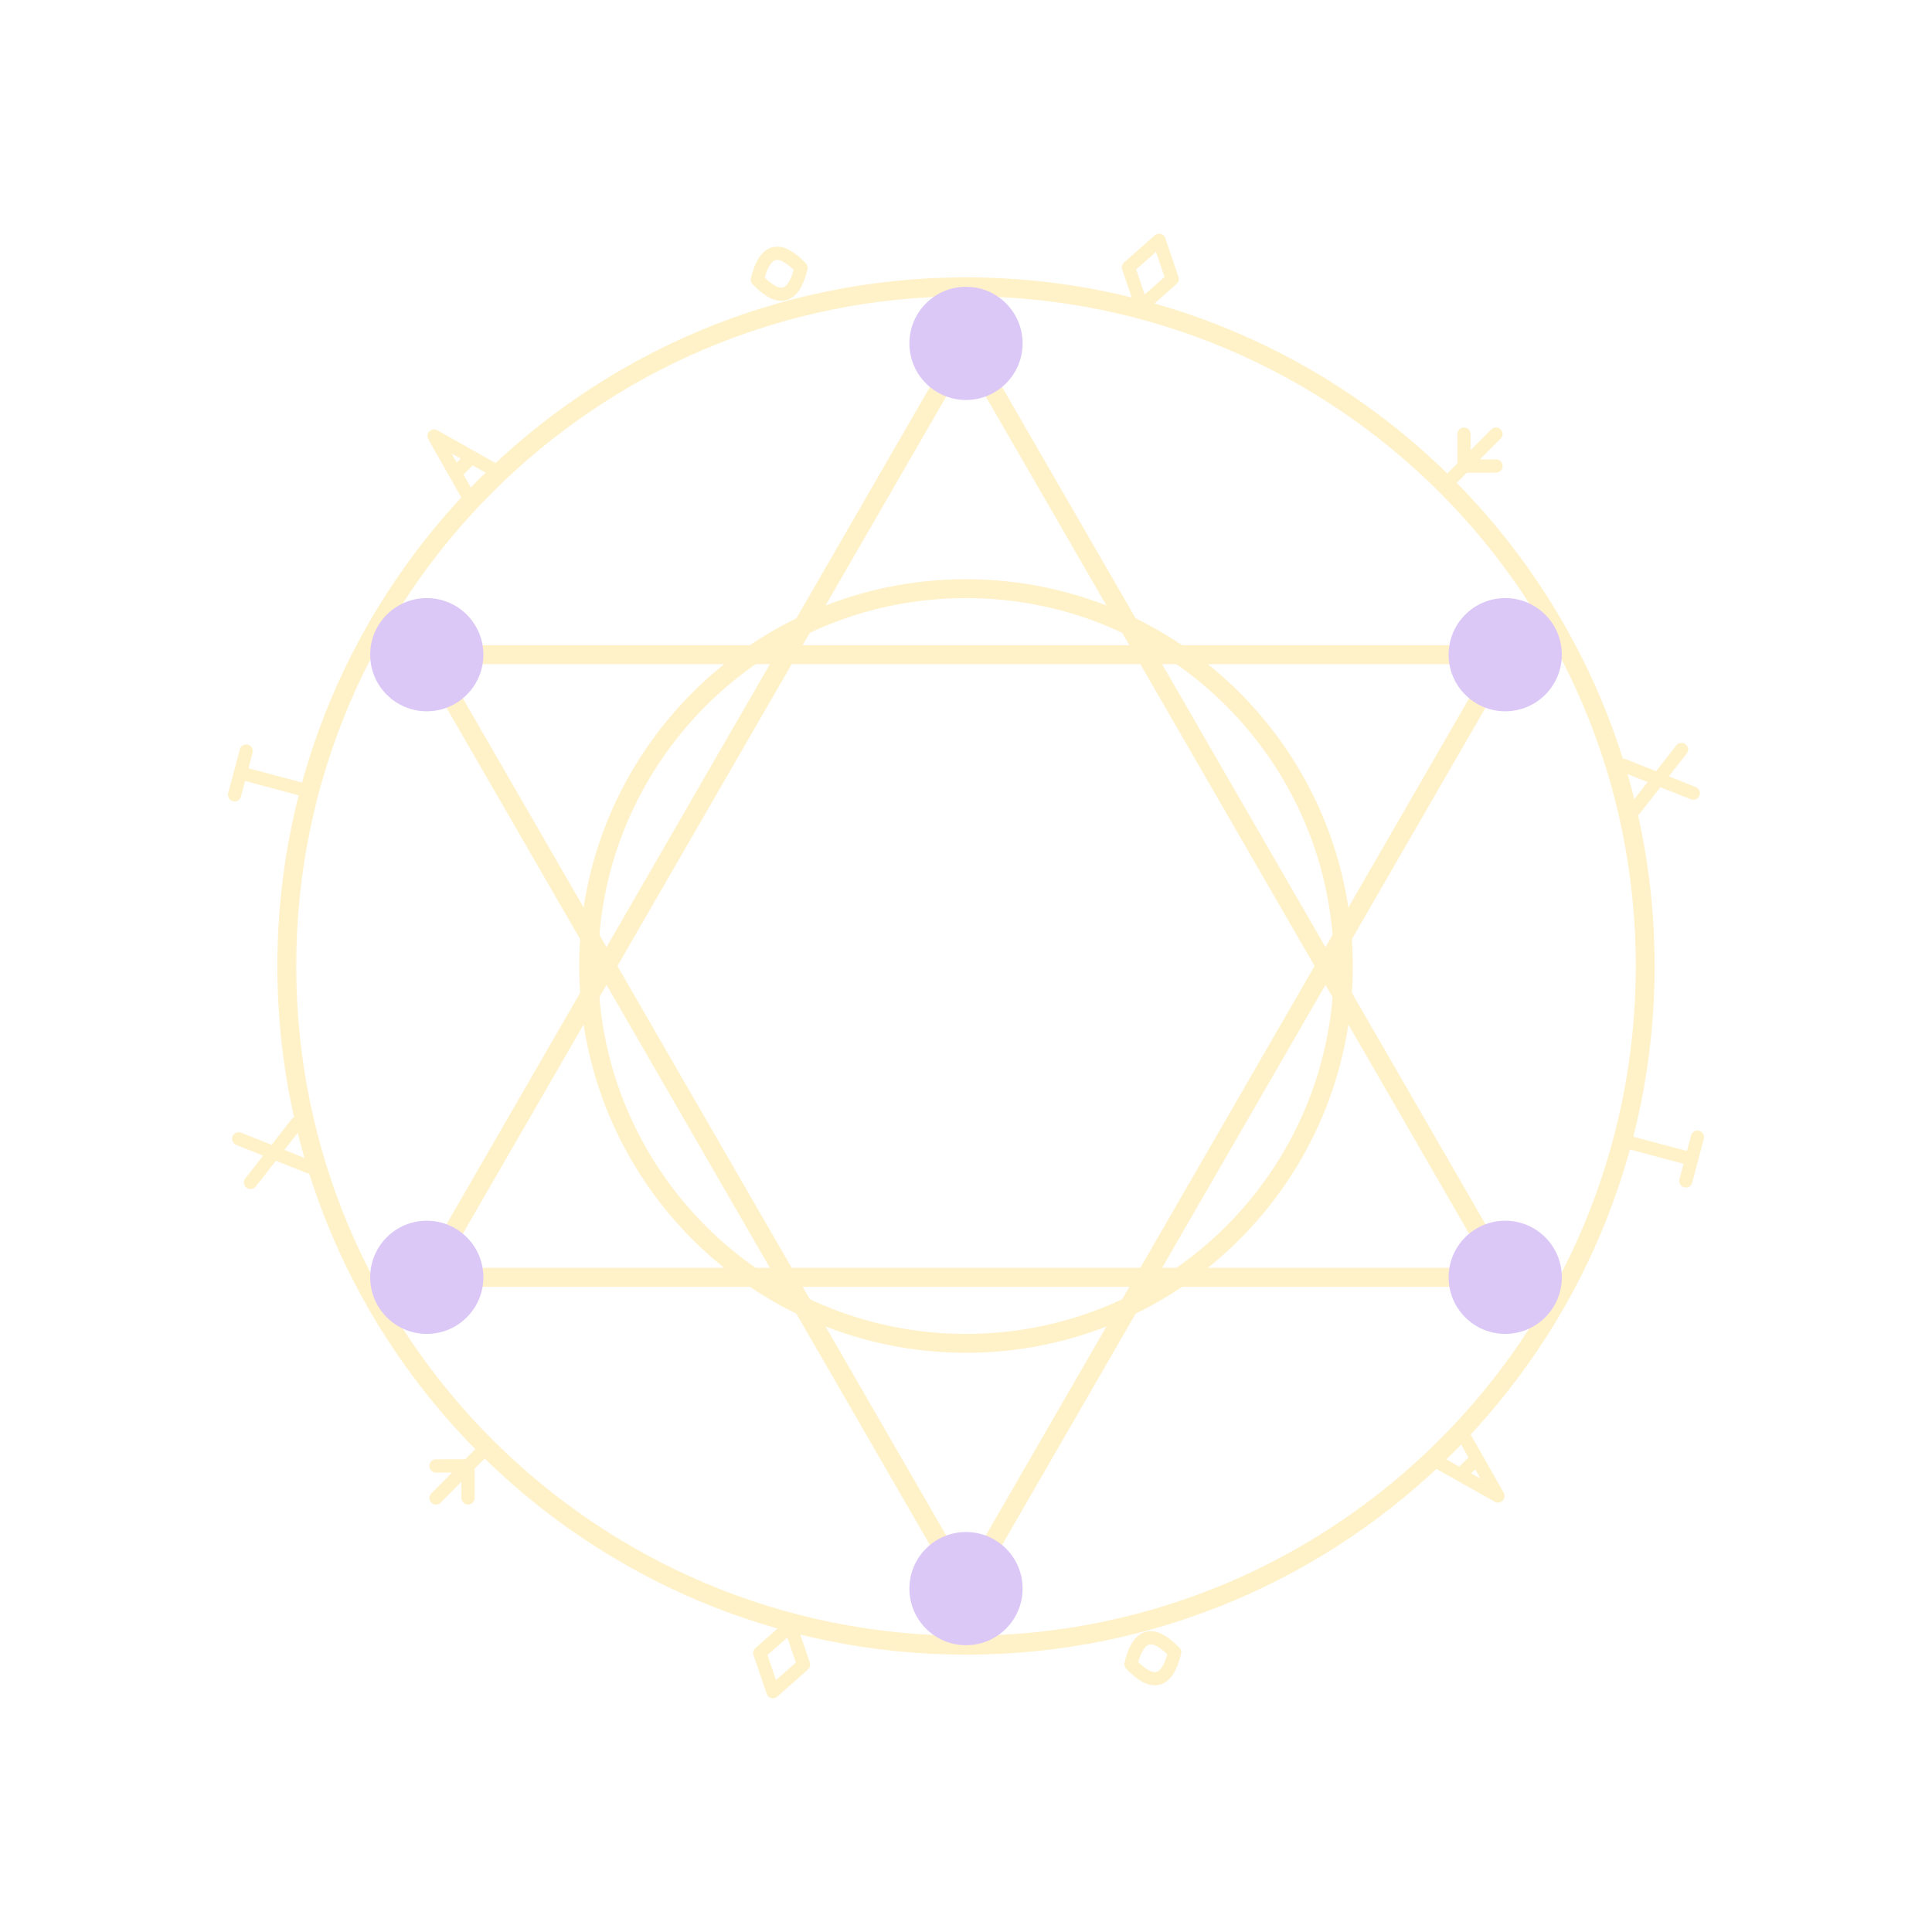
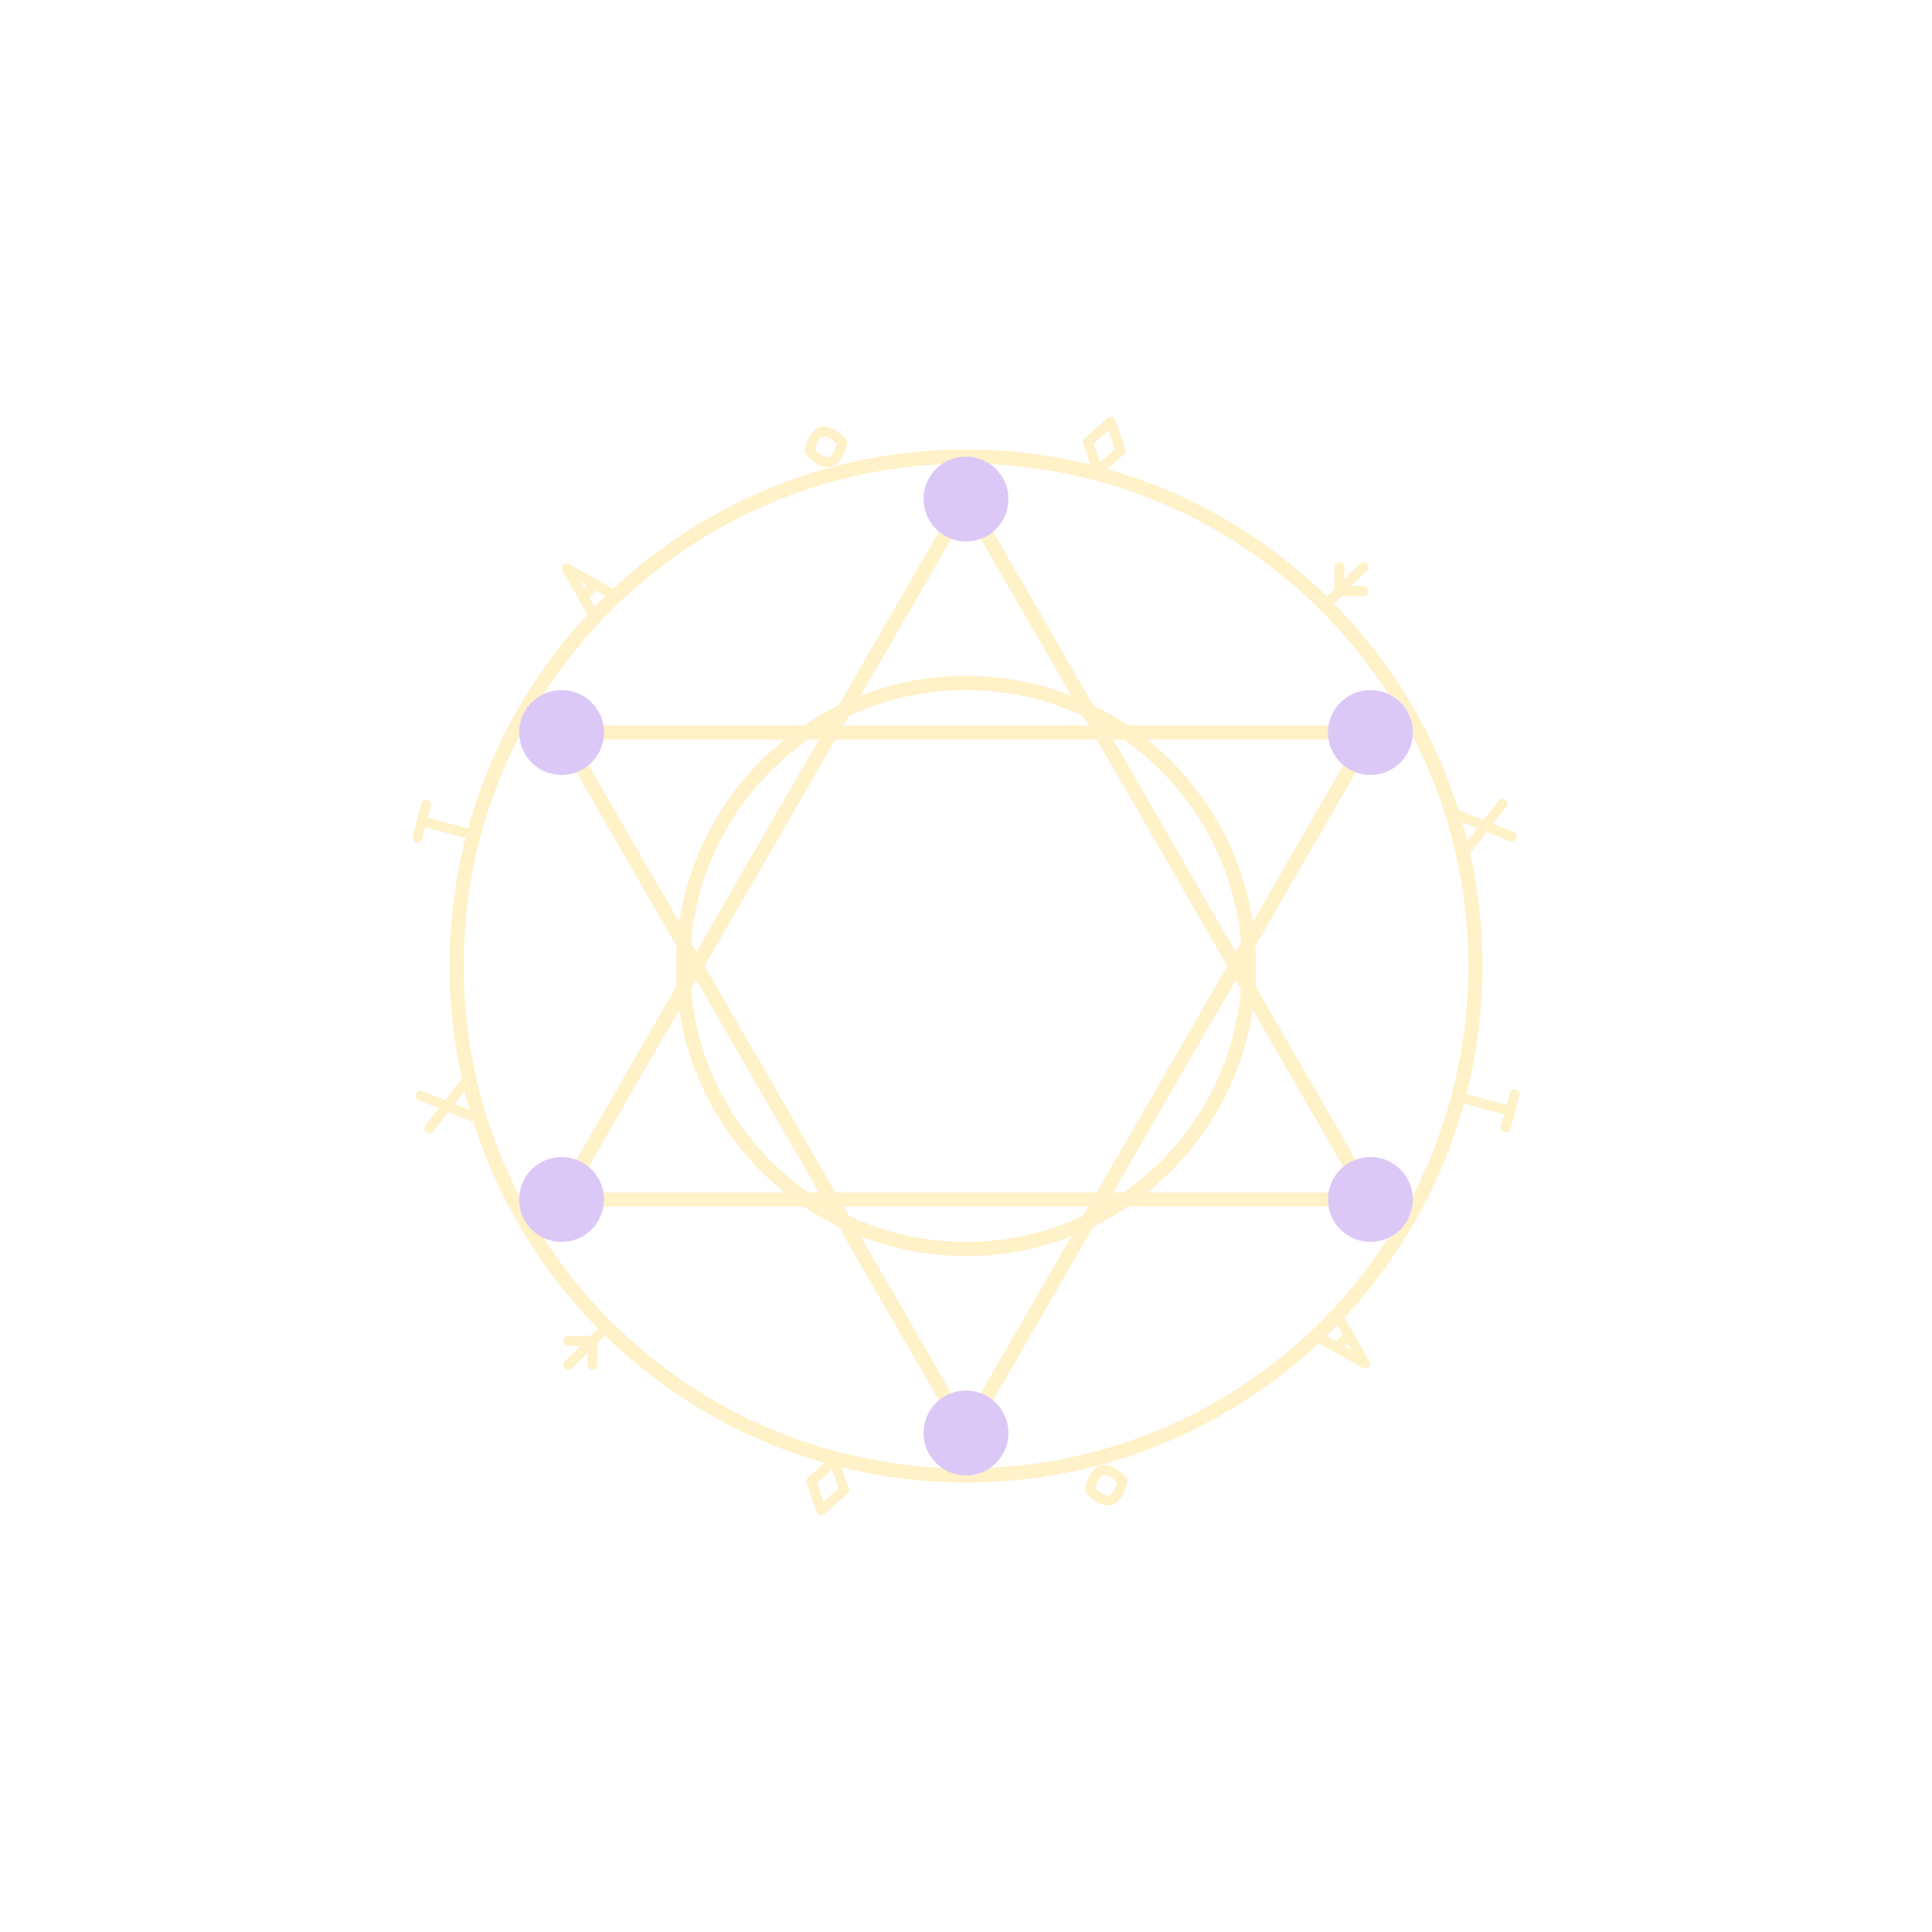
- <svg xmlns="http://www.w3.org/2000/svg" width="512" height="512" viewBox="0 0 1024 1024">
+ <svg xmlns="http://www.w3.org/2000/svg" width="1024" height="1024" viewBox="0 0 1024 1024">
  <g stroke="#2b2233" stroke-linejoin="round" stroke-linecap="round">
-     <g stroke="#fff1c8" stroke-width="10" fill="none">
-       <circle cx="512" cy="512" r="360" />
-       <circle cx="512" cy="512" r="200" />
-       <path d="M512.0 182.0 L797.8 677.0 L226.2 677.0 Z" />
-       <path d="M512.0 842.0 L226.2 347.0 L797.8 347.0 Z" />
-     </g>
-     <circle cx="512.0" cy="182.0" r="30" fill="#dcc8f7" stroke="none" />
-     <circle cx="797.8" cy="347.0" r="30" fill="#dcc8f7" stroke="none" />
-     <circle cx="797.8" cy="677.0" r="30" fill="#dcc8f7" stroke="none" />
-     <circle cx="512.0" cy="842.0" r="30" fill="#dcc8f7" stroke="none" />
-     <circle cx="226.2" cy="677.0" r="30" fill="#dcc8f7" stroke="none" />
-     <circle cx="226.2" cy="347.0" r="30" fill="#dcc8f7" stroke="none" />
-     <g stroke="#fff1c8" stroke-width="7">
-       <path d="M0 -18 L0 18 M-12 -18 L12 -18" transform="translate(879.2 609.7) rotate(104.9) scale(1.0)" fill="none" />
-       <path d="M-10 18 L0 -18 L10 18 M-6 4 L6 4" transform="translate(781.2 780.2) rotate(134.9) scale(1.0)" fill="none" />
-       <path d="M-12 0 Q0 -22 12 0 Q0 22 -12 0" transform="translate(611.0 878.9) rotate(164.9) scale(1.0)" fill="none" />
-       <path d="M0 -18 L12 0 L0 18 L-12 0 Z" transform="translate(414.3 879.2) rotate(194.9) scale(1.0)" fill="none" />
-       <path d="M0 -18 L0 18 M-12 -6 L0 6 L12 -6" transform="translate(243.8 781.2) rotate(224.9) scale(1.0)" fill="none" />
-       <path d="M-12 -16 L12 16 M12 -16 L-12 16" transform="translate(145.1 611.0) rotate(254.9) scale(1.0)" fill="none" />
-       <path d="M0 -18 L0 18 M-12 -18 L12 -18" transform="translate(144.8 414.3) rotate(284.9) scale(1.0)" fill="none" />
-       <path d="M-10 18 L0 -18 L10 18 M-6 4 L6 4" transform="translate(242.8 243.8) rotate(314.9) scale(1.0)" fill="none" />
-       <path d="M-12 0 Q0 -22 12 0 Q0 22 -12 0" transform="translate(413.0 145.1) rotate(344.9) scale(1.0)" fill="none" />
-       <path d="M0 -18 L12 0 L0 18 L-12 0 Z" transform="translate(609.7 144.8) rotate(374.9) scale(1.0)" fill="none" />
-       <path d="M0 -18 L0 18 M-12 -6 L0 6 L12 -6" transform="translate(780.2 242.8) rotate(404.9) scale(1.0)" fill="none" />
-       <path d="M-12 -16 L12 16 M12 -16 L-12 16" transform="translate(878.9 413.0) rotate(434.9) scale(1.0)" fill="none" />
+     <g transform="translate(128.0 128.0) scale(0.75)">
+       <g stroke="#fff1c8" stroke-width="10" fill="none">
+         <circle cx="512" cy="512" r="360" />
+         <circle cx="512" cy="512" r="200" />
+         <path d="M512.0 182.0 L797.8 677.0 L226.2 677.0 Z" />
+         <path d="M512.0 842.0 L226.2 347.0 L797.8 347.0 Z" />
+       </g>
+       <circle cx="512.0" cy="182.0" r="30" fill="#dcc8f7" stroke="none" />
+       <circle cx="797.8" cy="347.0" r="30" fill="#dcc8f7" stroke="none" />
+       <circle cx="797.8" cy="677.0" r="30" fill="#dcc8f7" stroke="none" />
+       <circle cx="512.0" cy="842.0" r="30" fill="#dcc8f7" stroke="none" />
+       <circle cx="226.2" cy="677.0" r="30" fill="#dcc8f7" stroke="none" />
+       <circle cx="226.2" cy="347.0" r="30" fill="#dcc8f7" stroke="none" />
+       <g stroke="#fff1c8" stroke-width="7">
+         <path d="M0 -18 L0 18 M-12 -18 L12 -18" transform="translate(879.2 609.7) rotate(104.9) scale(1.0)" fill="none" />
+         <path d="M-10 18 L0 -18 L10 18 M-6 4 L6 4" transform="translate(781.2 780.2) rotate(134.9) scale(1.0)" fill="none" />
+         <path d="M-12 0 Q0 -22 12 0 Q0 22 -12 0" transform="translate(611.0 878.9) rotate(164.9) scale(1.0)" fill="none" />
+         <path d="M0 -18 L12 0 L0 18 L-12 0 Z" transform="translate(414.3 879.2) rotate(194.9) scale(1.0)" fill="none" />
+         <path d="M0 -18 L0 18 M-12 -6 L0 6 L12 -6" transform="translate(243.8 781.2) rotate(224.9) scale(1.0)" fill="none" />
+         <path d="M-12 -16 L12 16 M12 -16 L-12 16" transform="translate(145.1 611.0) rotate(254.9) scale(1.0)" fill="none" />
+         <path d="M0 -18 L0 18 M-12 -18 L12 -18" transform="translate(144.8 414.3) rotate(284.9) scale(1.0)" fill="none" />
+         <path d="M-10 18 L0 -18 L10 18 M-6 4 L6 4" transform="translate(242.8 243.8) rotate(314.9) scale(1.0)" fill="none" />
+         <path d="M-12 0 Q0 -22 12 0 Q0 22 -12 0" transform="translate(413.0 145.1) rotate(344.9) scale(1.0)" fill="none" />
+         <path d="M0 -18 L12 0 L0 18 L-12 0 Z" transform="translate(609.7 144.8) rotate(374.9) scale(1.0)" fill="none" />
+         <path d="M0 -18 L0 18 M-12 -6 L0 6 L12 -6" transform="translate(780.2 242.8) rotate(404.9) scale(1.0)" fill="none" />
+         <path d="M-12 -16 L12 16 M12 -16 L-12 16" transform="translate(878.9 413.0) rotate(434.9) scale(1.0)" fill="none" />
+       </g>
    </g>
  </g>
</svg>
